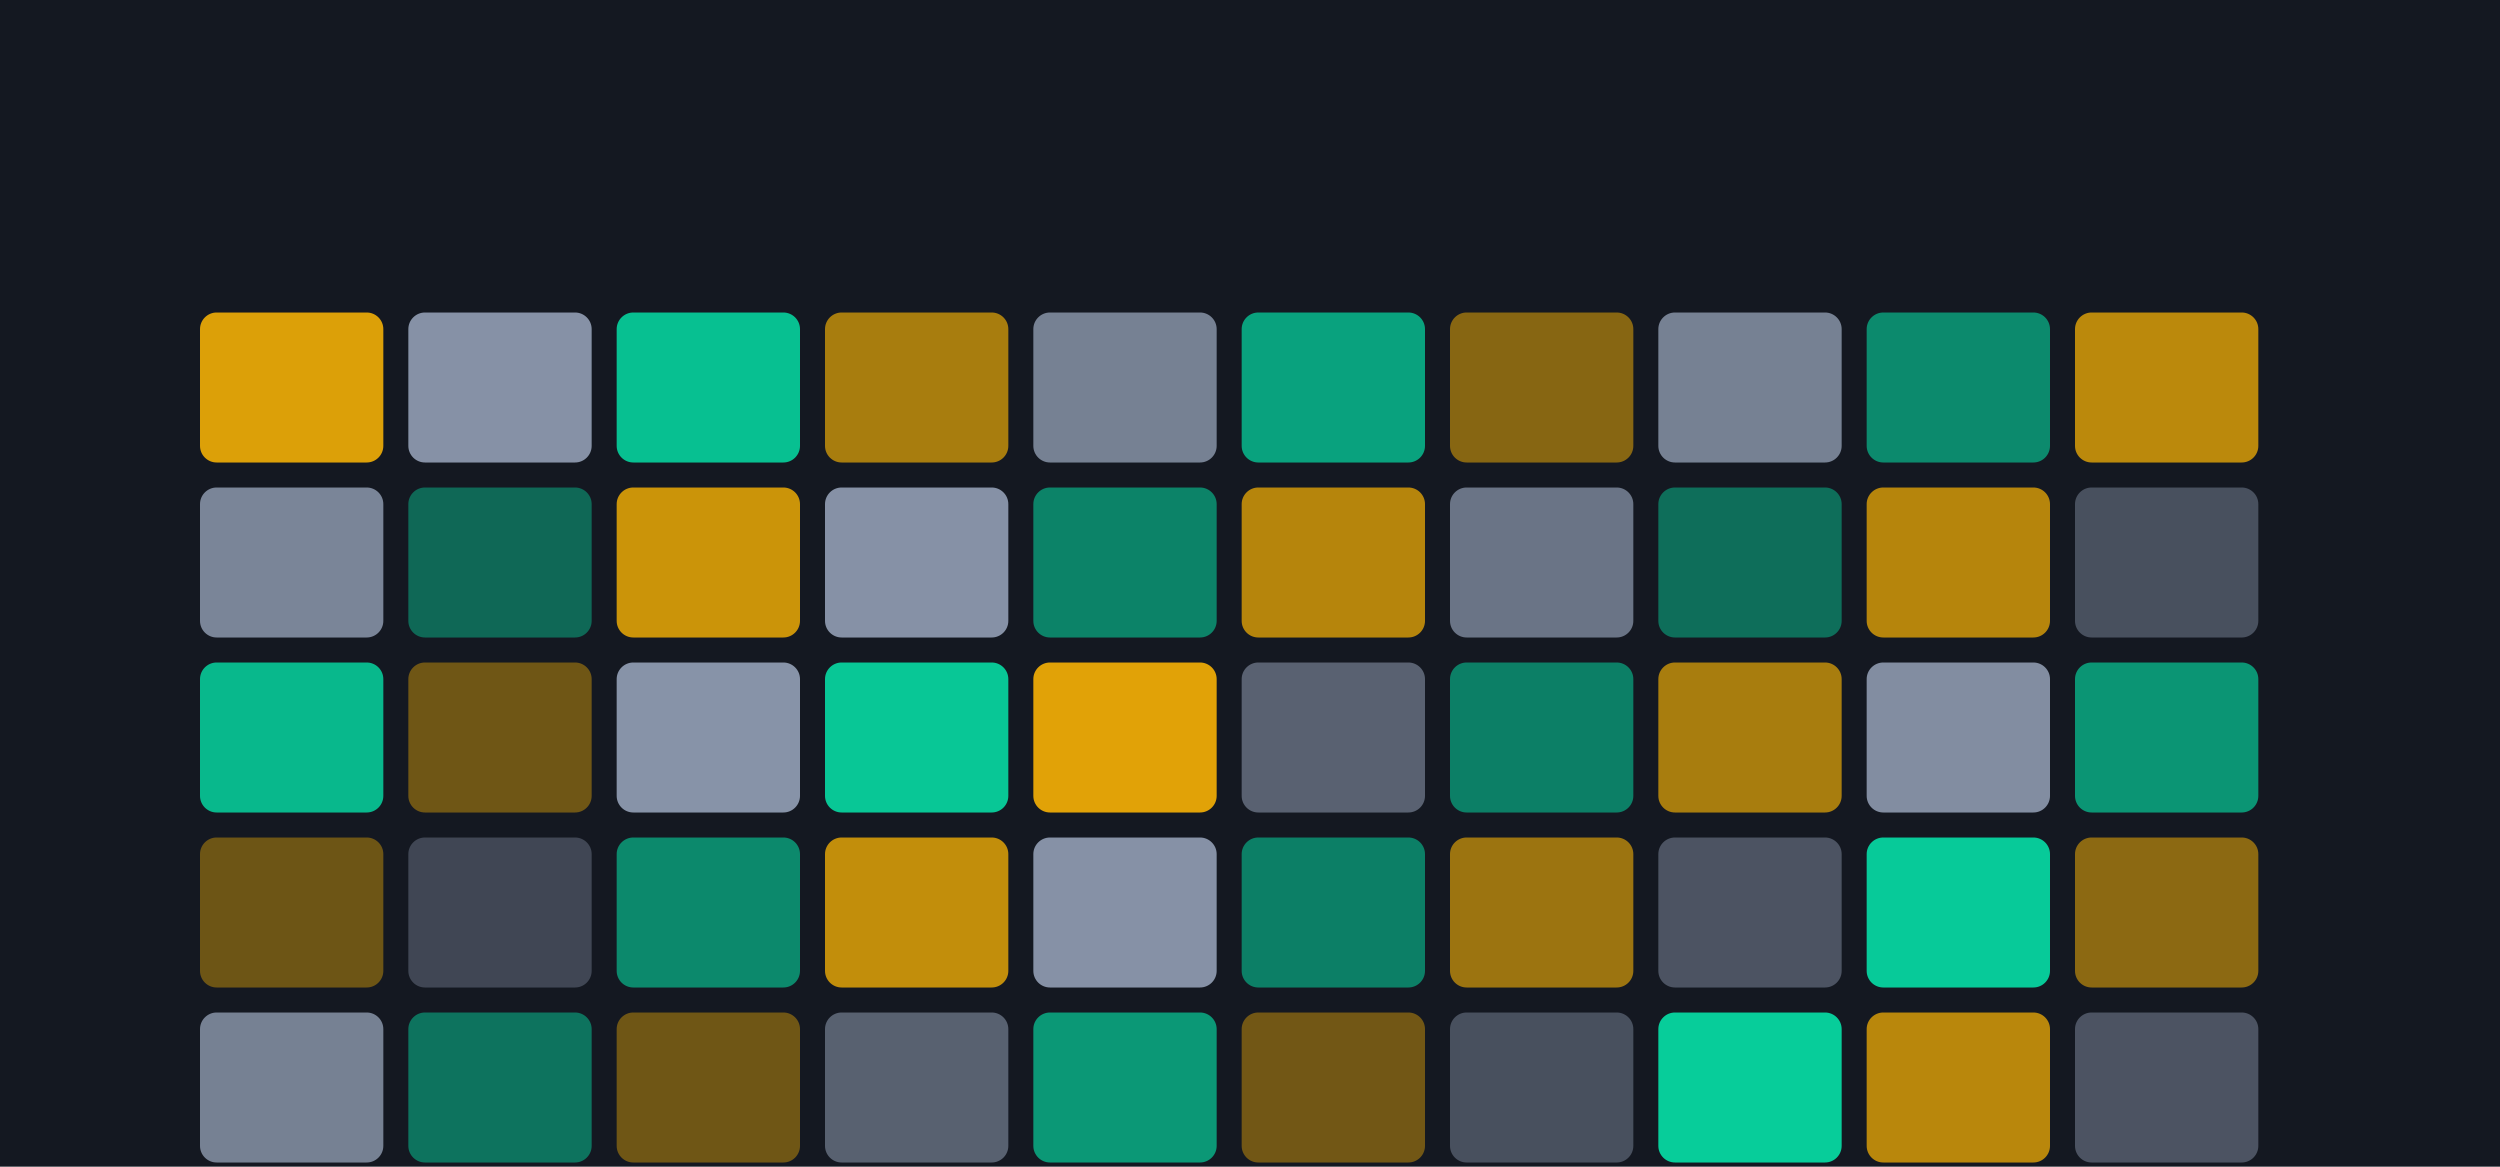
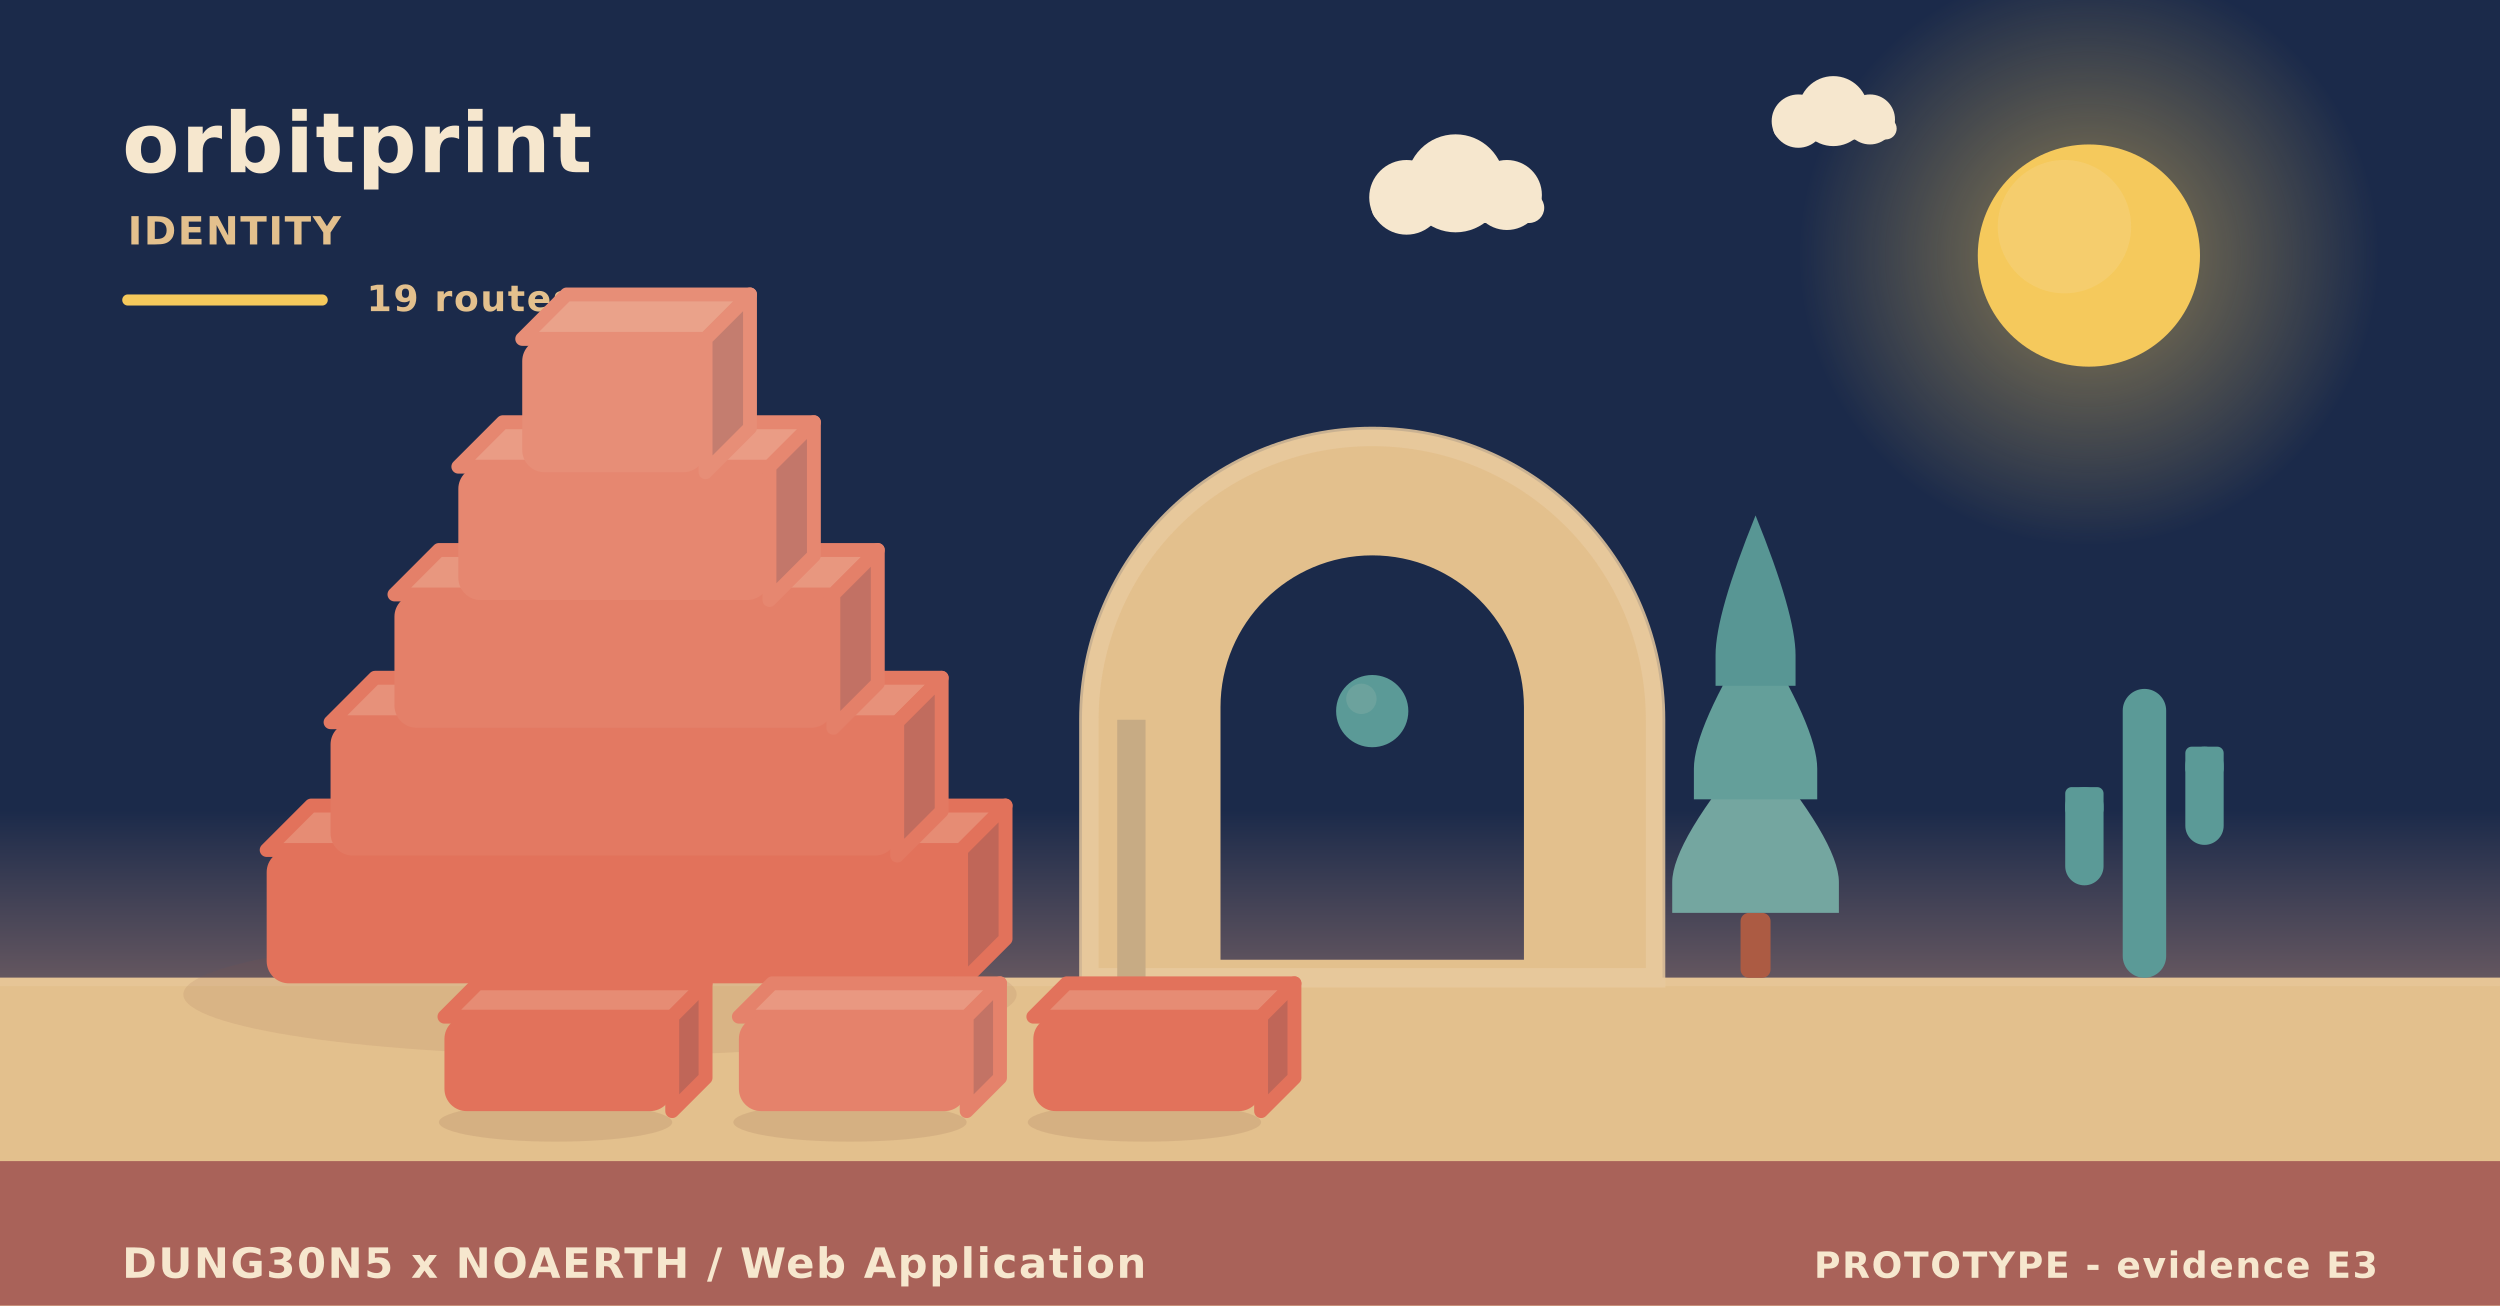
- <svg xmlns="http://www.w3.org/2000/svg" viewBox="0 0 1200 560" width="1200" height="560" role="img" aria-label="orbitprint hero">
-   <rect width="1200" height="560" fill="#141821" />
-   <defs>
-     <linearGradient id="gh" x1="0" y1="0" x2="1" y2="1">
-       <stop offset="0%" stop-color="#ffb703" />
-       <stop offset="100%" stop-color="#8d99ae" />
-     </linearGradient>
-   </defs>
-   <rect x="96.00" y="150.00" width="88.00" height="72.00" rx="8.00" fill="#ffb703" opacity="0.85" />
-   <rect x="196.00" y="150.00" width="88.00" height="72.00" rx="8.00" fill="#8d99ae" opacity="0.94" />
-   <rect x="296.00" y="150.00" width="88.00" height="72.00" rx="8.00" fill="#06d6a0" opacity="0.88" />
-   <rect x="396.00" y="150.00" width="88.00" height="72.00" rx="8.00" fill="#ffb703" opacity="0.63" />
-   <rect x="496.00" y="150.00" width="88.00" height="72.00" rx="8.00" fill="#8d99ae" opacity="0.81" />
-   <rect x="596.00" y="150.00" width="88.00" height="72.00" rx="8.00" fill="#06d6a0" opacity="0.73" />
-   <rect x="696.00" y="150.00" width="88.00" height="72.00" rx="8.00" fill="#ffb703" opacity="0.49" />
-   <rect x="796.00" y="150.00" width="88.00" height="72.00" rx="8.00" fill="#8d99ae" opacity="0.81" />
-   <rect x="896.00" y="150.00" width="88.00" height="72.00" rx="8.00" fill="#06d6a0" opacity="0.60" />
-   <rect x="996.00" y="150.00" width="88.00" height="72.00" rx="8.00" fill="#ffb703" opacity="0.71" />
-   <rect x="96.00" y="234.00" width="88.00" height="72.00" rx="8.00" fill="#8d99ae" opacity="0.84" />
-   <rect x="196.00" y="234.00" width="88.00" height="72.00" rx="8.00" fill="#06d6a0" opacity="0.42" />
-   <rect x="296.00" y="234.00" width="88.00" height="72.00" rx="8.00" fill="#ffb703" opacity="0.78" />
-   <rect x="396.00" y="234.00" width="88.00" height="72.00" rx="8.00" fill="#8d99ae" opacity="0.94" />
-   <rect x="496.00" y="234.00" width="88.00" height="72.00" rx="8.00" fill="#06d6a0" opacity="0.56" />
-   <rect x="596.00" y="234.00" width="88.00" height="72.00" rx="8.00" fill="#ffb703" opacity="0.69" />
-   <rect x="696.00" y="234.00" width="88.00" height="72.00" rx="8.00" fill="#8d99ae" opacity="0.71" />
-   <rect x="796.00" y="234.00" width="88.00" height="72.00" rx="8.00" fill="#06d6a0" opacity="0.45" />
-   <rect x="896.00" y="234.00" width="88.00" height="72.00" rx="8.00" fill="#ffb703" opacity="0.69" />
-   <rect x="996.00" y="234.00" width="88.00" height="72.00" rx="8.00" fill="#8d99ae" opacity="0.43" />
-   <rect x="96.00" y="318.00" width="88.00" height="72.00" rx="8.00" fill="#06d6a0" opacity="0.84" />
-   <rect x="196.00" y="318.00" width="88.00" height="72.00" rx="8.00" fill="#ffb703" opacity="0.39" />
-   <rect x="296.00" y="318.00" width="88.00" height="72.00" rx="8.00" fill="#8d99ae" opacity="0.95" />
-   <rect x="396.00" y="318.00" width="88.00" height="72.00" rx="8.00" fill="#06d6a0" opacity="0.92" />
-   <rect x="496.00" y="318.00" width="88.00" height="72.00" rx="8.00" fill="#ffb703" opacity="0.87" />
-   <rect x="596.00" y="318.00" width="88.00" height="72.00" rx="8.00" fill="#8d99ae" opacity="0.57" />
-   <rect x="696.00" y="318.00" width="88.00" height="72.00" rx="8.00" fill="#06d6a0" opacity="0.54" />
-   <rect x="796.00" y="318.00" width="88.00" height="72.00" rx="8.00" fill="#ffb703" opacity="0.63" />
-   <rect x="896.00" y="318.00" width="88.00" height="72.00" rx="8.00" fill="#8d99ae" opacity="0.91" />
-   <rect x="996.00" y="318.00" width="88.00" height="72.00" rx="8.00" fill="#06d6a0" opacity="0.66" />
-   <rect x="96.00" y="402.00" width="88.00" height="72.00" rx="8.00" fill="#ffb703" opacity="0.38" />
-   <rect x="196.00" y="402.00" width="88.00" height="72.00" rx="8.00" fill="#8d99ae" opacity="0.36" />
-   <rect x="296.00" y="402.00" width="88.00" height="72.00" rx="8.00" fill="#06d6a0" opacity="0.59" />
-   <rect x="396.00" y="402.00" width="88.00" height="72.00" rx="8.00" fill="#ffb703" opacity="0.74" />
-   <rect x="496.00" y="402.00" width="88.00" height="72.00" rx="8.00" fill="#8d99ae" opacity="0.94" />
-   <rect x="596.00" y="402.00" width="88.00" height="72.00" rx="8.00" fill="#06d6a0" opacity="0.54" />
-   <rect x="696.00" y="402.00" width="88.00" height="72.00" rx="8.00" fill="#ffb703" opacity="0.58" />
-   <rect x="796.00" y="402.00" width="88.00" height="72.00" rx="8.00" fill="#8d99ae" opacity="0.46" />
-   <rect x="896.00" y="402.00" width="88.00" height="72.00" rx="8.00" fill="#06d6a0" opacity="0.94" />
-   <rect x="996.00" y="402.00" width="88.00" height="72.00" rx="8.00" fill="#ffb703" opacity="0.51" />
-   <rect x="96.00" y="486.00" width="88.00" height="72.00" rx="8.00" fill="#8d99ae" opacity="0.81" />
-   <rect x="196.00" y="486.00" width="88.00" height="72.00" rx="8.00" fill="#06d6a0" opacity="0.48" />
-   <rect x="296.00" y="486.00" width="88.00" height="72.00" rx="8.00" fill="#ffb703" opacity="0.39" />
-   <rect x="396.00" y="486.00" width="88.00" height="72.00" rx="8.00" fill="#8d99ae" opacity="0.56" />
-   <rect x="496.00" y="486.00" width="88.00" height="72.00" rx="8.00" fill="#06d6a0" opacity="0.67" />
-   <rect x="596.00" y="486.00" width="88.00" height="72.00" rx="8.00" fill="#ffb703" opacity="0.40" />
-   <rect x="696.00" y="486.00" width="88.00" height="72.00" rx="8.00" fill="#8d99ae" opacity="0.43" />
-   <rect x="796.00" y="486.00" width="88.00" height="72.00" rx="8.00" fill="#06d6a0" opacity="0.95" />
-   <rect x="896.00" y="486.00" width="88.00" height="72.00" rx="8.00" fill="#ffb703" opacity="0.70" />
-   <rect x="996.00" y="486.00" width="88.00" height="72.00" rx="8.00" fill="#8d99ae" opacity="0.46" />
+ <svg xmlns="http://www.w3.org/2000/svg" width="900" height="470" viewBox="0 0 900 470" role="img" aria-label="orbitprint - identity">
+   <linearGradient id="skyh" x1="0" y1="0" x2="0" y2="1">
+     <stop offset="0" stop-color="#1b2a4a" />
+     <stop offset="0.62" stop-color="#1b2a4a" />
+     <stop offset="1" stop-color="#f3ad8a" />
+   </linearGradient>
+   <rect width="900" height="470" fill="url(#skyh)" />
+   <radialGradient id="sunh">
+     <stop offset="0.35" stop-color="#f5c95c" stop-opacity="0.34" />
+     <stop offset="1" stop-color="#f5c95c" stop-opacity="0" />
+   </radialGradient>
+   <circle cx="752" cy="92" r="104" fill="url(#sunh)" />
+   <circle cx="752" cy="92" r="40" fill="#f5c95c" />
+   <circle cx="743.2" cy="81.6" r="24" fill="#f5d27e" opacity="0.5" />
+   <g>
+     <circle cx="524" cy="66" r="17.64" fill="#f6e7ce" />
+     <circle cx="506.36" cy="71.04" r="13.44" fill="#f6e7ce" />
+     <circle cx="542.48" cy="70.2" r="12.6" fill="#f6e7ce" />
+     <rect x="493.76" y="69.36" width="62.16" height="10.92" rx="5.46" fill="#f6e7ce" />
+   </g>
+   <g>
+     <circle cx="660" cy="40" r="12.6" fill="#f6e7ce" />
+     <circle cx="647.4" cy="43.6" r="9.6" fill="#f6e7ce" />
+     <circle cx="673.2" cy="43" r="9" fill="#f6e7ce" />
+     <rect x="638.4" y="42.4" width="44.4" height="7.8" rx="3.9" fill="#f6e7ce" />
+   </g>
+   <rect x="0" y="352" width="900" height="118" fill="#e3c08d" />
+   <rect x="0" y="352" width="900" height="3" fill="#e6c596" />
+   <text x="44" y="62" font-family="Verdana,DejaVu Sans,sans-serif" font-size="30" font-weight="700" letter-spacing="0.6" fill="#f6e7ce" text-anchor="start">orbitprint</text>
+   <text x="46" y="88" font-family="Verdana,DejaVu Sans,sans-serif" font-size="14" font-weight="700" letter-spacing="0.6" fill="#e3c08d" text-anchor="start">IDENTITY</text>
+   <rect x="44" y="106" width="74" height="4" rx="2" fill="#f5c95c" />
+   <text x="132" y="112" font-family="Verdana,DejaVu Sans,sans-serif" font-size="13" font-weight="700" letter-spacing="0.6" fill="#e3c08d" text-anchor="start">19 routes</text>
+   <ellipse cx="216" cy="358" rx="150" ry="22" fill="rgba(138,90,68,0.11)" />
+   <path d="M96,306 L346,306 L362,290 L112,290 Z" fill="#e68c74" stroke="#e2725b" stroke-width="5" stroke-linejoin="round" />
+   <path d="M346,306 L362,290 L362,338 L346,354 Z" fill="#c06658" stroke="#e2725b" stroke-width="5" stroke-linejoin="round" />
+   <rect x="96" y="306" width="250" height="48" rx="8" fill="#e2725b" />
+   <path d="M119,260 L323,260 L339,244 L135,244 Z" fill="#e7917a" stroke="#e37962" stroke-width="5" stroke-linejoin="round" />
+   <path d="M323,260 L339,244 L339,292 L323,308 Z" fill="#c16c5e" stroke="#e37962" stroke-width="5" stroke-linejoin="round" />
+   <rect x="119" y="260" width="204" height="48" rx="8" fill="#e37962" />
+   <path d="M142,214 L300,214 L316,198 L158,198 Z" fill="#e8977f" stroke="#e48069" stroke-width="5" stroke-linejoin="round" />
+   <path d="M300,214 L316,198 L316,246 L300,262 Z" fill="#c27164" stroke="#e48069" stroke-width="5" stroke-linejoin="round" />
+   <rect x="142" y="214" width="158" height="48" rx="8" fill="#e48069" />
+   <path d="M165,168 L277,168 L293,152 L181,152 Z" fill="#ea9c85" stroke="#e68770" stroke-width="5" stroke-linejoin="round" />
+   <path d="M277,168 L293,152 L293,200 L277,216 Z" fill="#c3776a" stroke="#e68770" stroke-width="5" stroke-linejoin="round" />
+   <rect x="165" y="168" width="112" height="48" rx="8" fill="#e68770" />
+   <path d="M188,122 L254,122 L270,106 L204,106 Z" fill="#eaa28a" stroke="#e78e77" stroke-width="5" stroke-linejoin="round" />
+   <path d="M254,122 L270,106 L270,154 L254,170 Z" fill="#c47d6f" stroke="#e78e77" stroke-width="5" stroke-linejoin="round" />
+   <rect x="188" y="122" width="66" height="48" rx="8" fill="#e78e77" />
+   <path d="M392,352 L392,259.12 A102,102 0 0 1 596,259.12 L596,352 Z M436.88,348 L436.88,254.55 A57.12,57.12 0 0 1 551.12,254.55 L551.12,348 Z" fill="#e3c08d" fill-rule="evenodd" stroke="#e3c08d" stroke-width="5" stroke-linejoin="round" />
+   <path d="M392,352 L392,259.12 A102,102 0 0 1 596,259.12 L596,352 Z" fill="none" stroke="#e8c99d" stroke-width="7" stroke-linecap="round" opacity="0.85" />
+   <rect x="402.2" y="259.12" width="10.2" height="92.88" fill="#c7ab84" />
+   <circle cx="494" cy="256" r="13" fill="#5b9a97" />
+   <circle cx="490.1" cy="251.58" r="5.46" fill="#7aa9a2" opacity="0.55" />
+   <rect x="626.6" y="328.64" width="10.8" height="23.36" rx="3" fill="#ac5b43" />
+   <path d="M632,267.32 Q602,302.89 602,317.6 Q602,328.64 602,328.64 L662,328.64 Q662,328.64 662,317.6 Q662,302.89 632,267.32 Z" fill="#74a6a0" />
+   <path d="M632,226.44 Q609.8,262.01 609.8,276.72 Q609.8,287.76 609.8,287.76 L654.2,287.76 Q654.2,287.76 654.2,276.72 Q654.2,262.01 632,226.44 Z" fill="#649f9a" />
+   <path d="M632,185.56 Q617.6,221.13 617.6,235.84 Q617.6,246.88 617.6,246.88 L646.4,246.88 Q646.4,246.88 646.4,235.84 Q646.4,221.13 632,185.56 Z" fill="#589694" />
+   <rect x="764.18" y="248" width="15.64" height="104" rx="7.82" fill="#5b9a97" />
+   <rect x="743.48" y="283.36" width="13.8" height="35.36" rx="6.9" fill="#5b9a97" />
+   <rect x="743.48" y="283.36" width="13.8" height="10.4" rx="2.3" fill="#5b9a97" />
+   <rect x="786.72" y="268.8" width="13.8" height="35.36" rx="6.9" fill="#5b9a97" />
+   <rect x="786.72" y="268.8" width="13.8" height="10.4" rx="2.3" fill="#5b9a97" />
+   <ellipse cx="200" cy="404" rx="42" ry="7" fill="rgba(138,90,68,0.15)" />
+   <path d="M160,366 L242,366 L254,354 L172,354 Z" fill="#e68c74" stroke="#e2725b" stroke-width="5" stroke-linejoin="round" />
+   <path d="M242,366 L254,354 L254,388 L242,400 Z" fill="#c06658" stroke="#e2725b" stroke-width="5" stroke-linejoin="round" />
+   <rect x="160" y="366" width="82" height="34" rx="8" fill="#e2725b" />
+   <ellipse cx="306" cy="404" rx="42" ry="7" fill="rgba(138,90,68,0.15)" />
+   <path d="M266,366 L348,366 L360,354 L278,354 Z" fill="#e99881" stroke="#e5826b" stroke-width="5" stroke-linejoin="round" />
+   <path d="M348,366 L360,354 L360,388 L348,400 Z" fill="#c37365" stroke="#e5826b" stroke-width="5" stroke-linejoin="round" />
+   <rect x="266" y="366" width="82" height="34" rx="8" fill="#e5826b" />
+   <ellipse cx="412" cy="404" rx="42" ry="7" fill="rgba(138,90,68,0.15)" />
+   <path d="M372,366 L454,366 L466,354 L384,354 Z" fill="#e68c74" stroke="#e2725b" stroke-width="5" stroke-linejoin="round" />
+   <path d="M454,366 L466,354 L466,388 L454,400 Z" fill="#c06658" stroke="#e2725b" stroke-width="5" stroke-linejoin="round" />
+   <rect x="372" y="366" width="82" height="34" rx="8" fill="#e2725b" />
+   <rect x="0" y="418" width="900" height="52" rx="0" fill="#a65c56" opacity="0.94" />
+   <text x="44" y="460" font-family="Verdana,DejaVu Sans,sans-serif" font-size="15" font-weight="700" letter-spacing="0.6" fill="#f6e7ce" text-anchor="start">DUNG30N5 x NOAERTH  /  Web Application</text>
+   <text x="856" y="460" font-family="Verdana,DejaVu Sans,sans-serif" font-size="13" font-weight="700" letter-spacing="0.6" fill="#f6e7ce" text-anchor="end">PROTOTYPE  -  evidence E3</text>
</svg>
